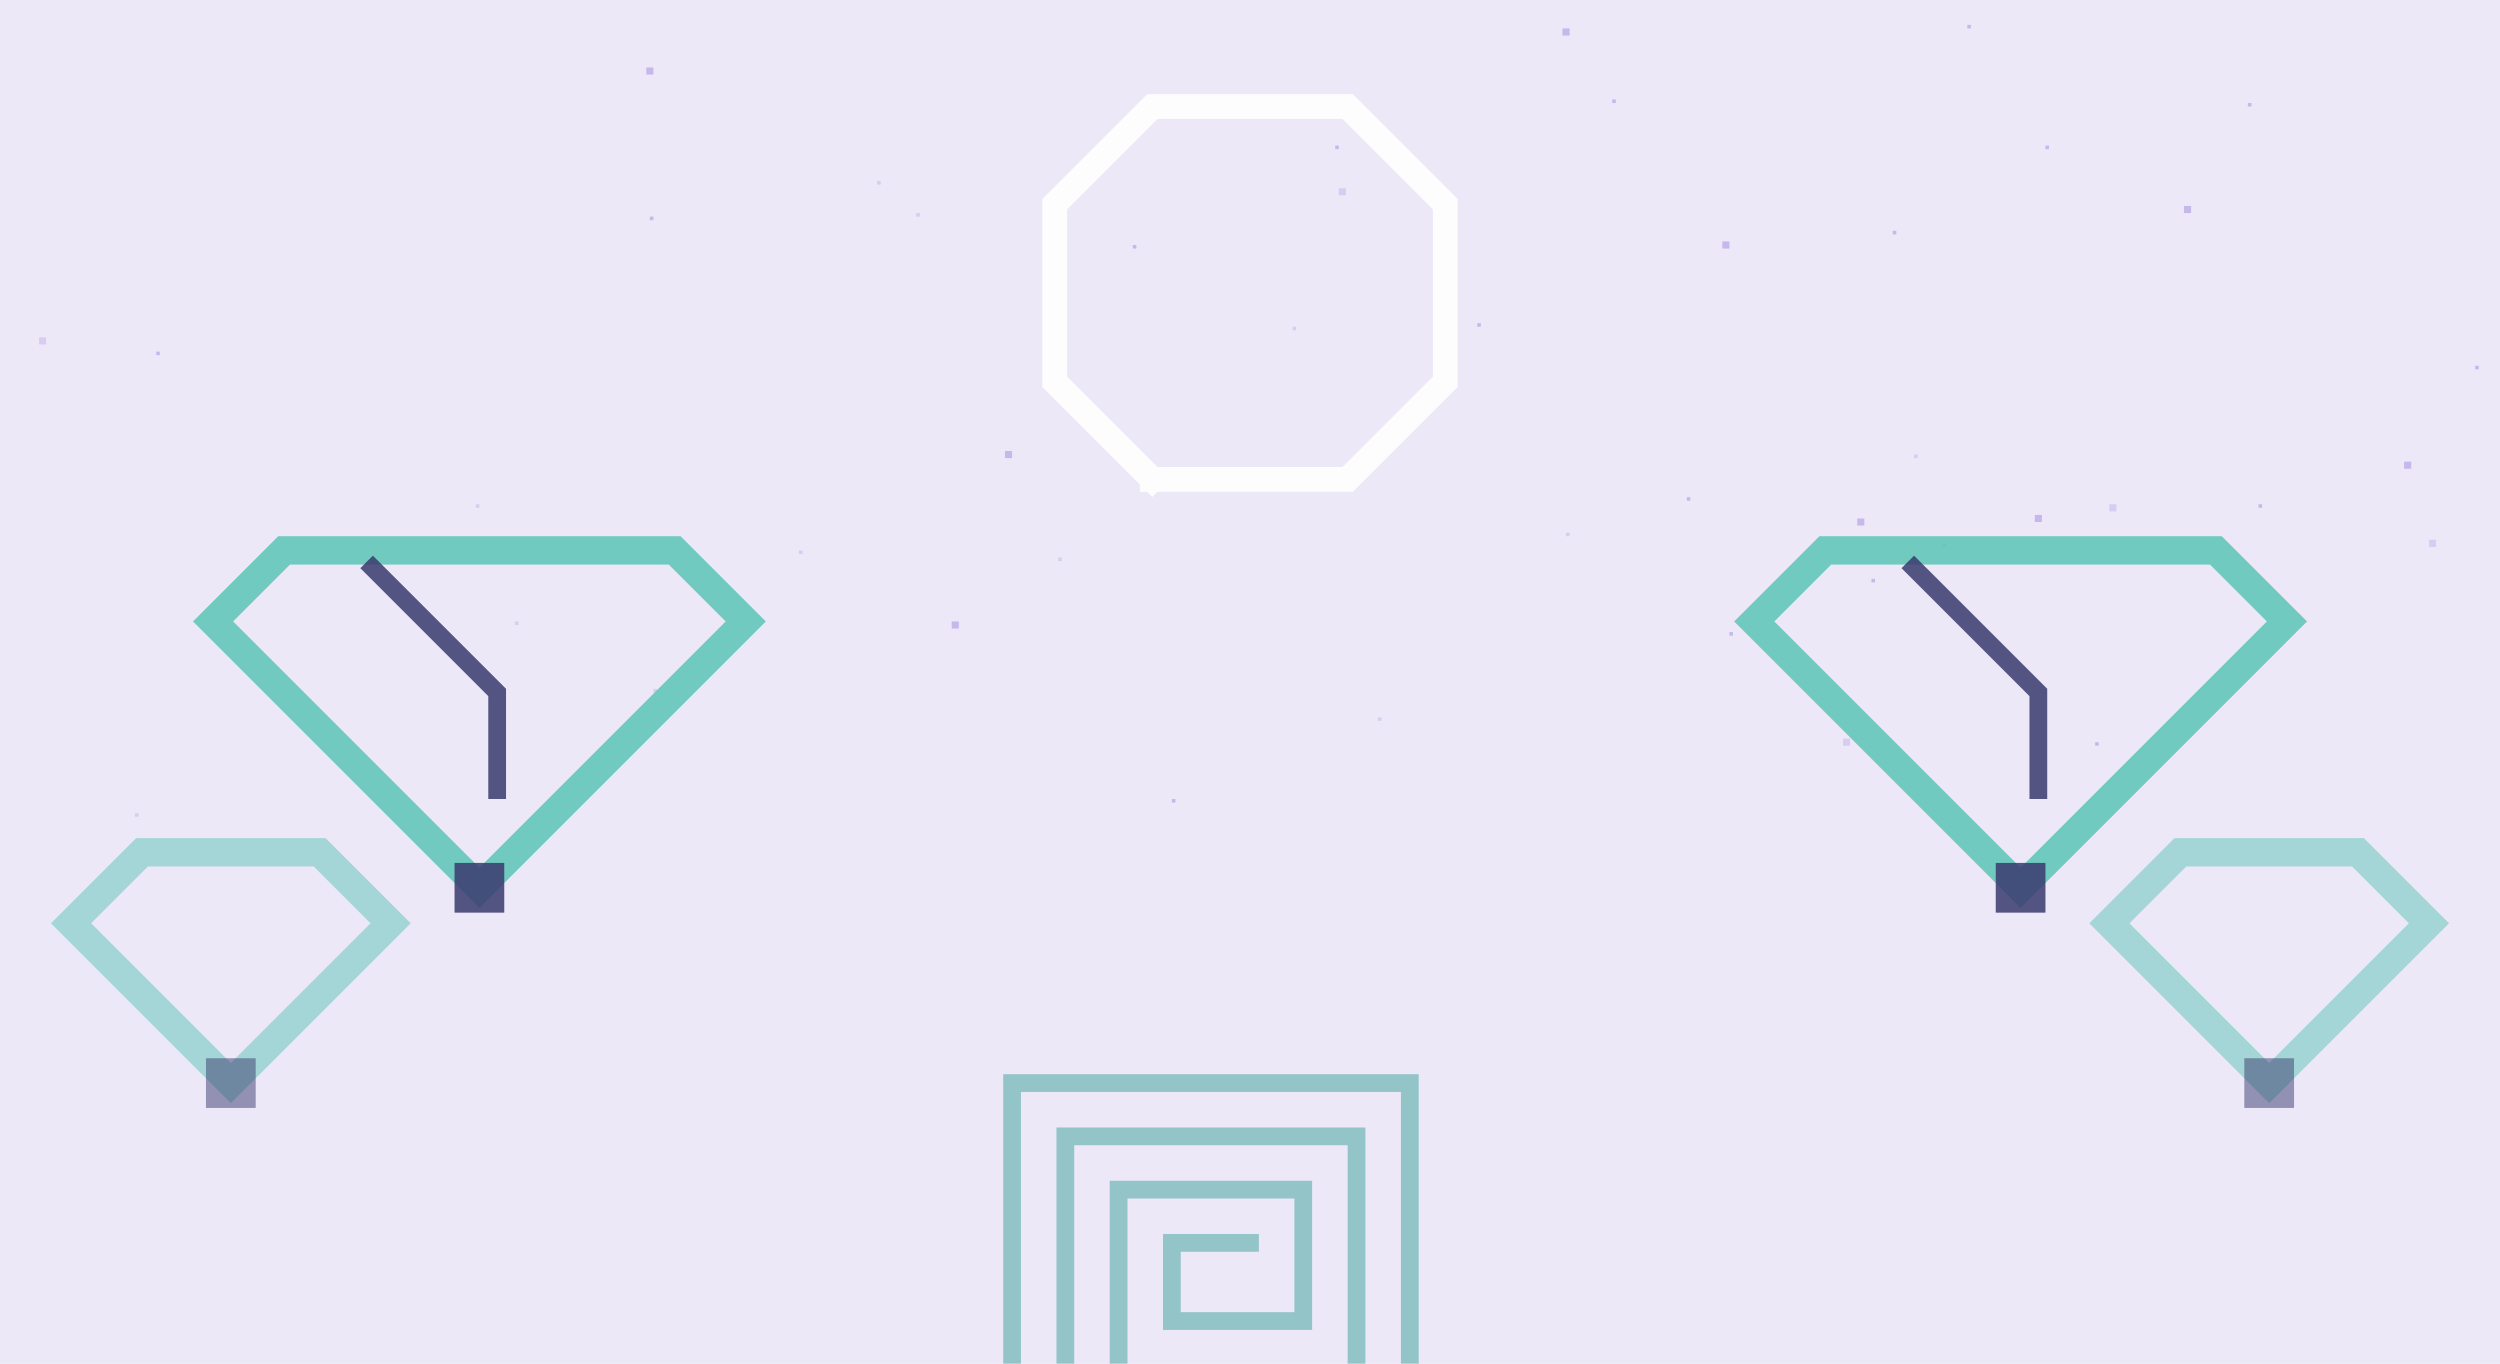
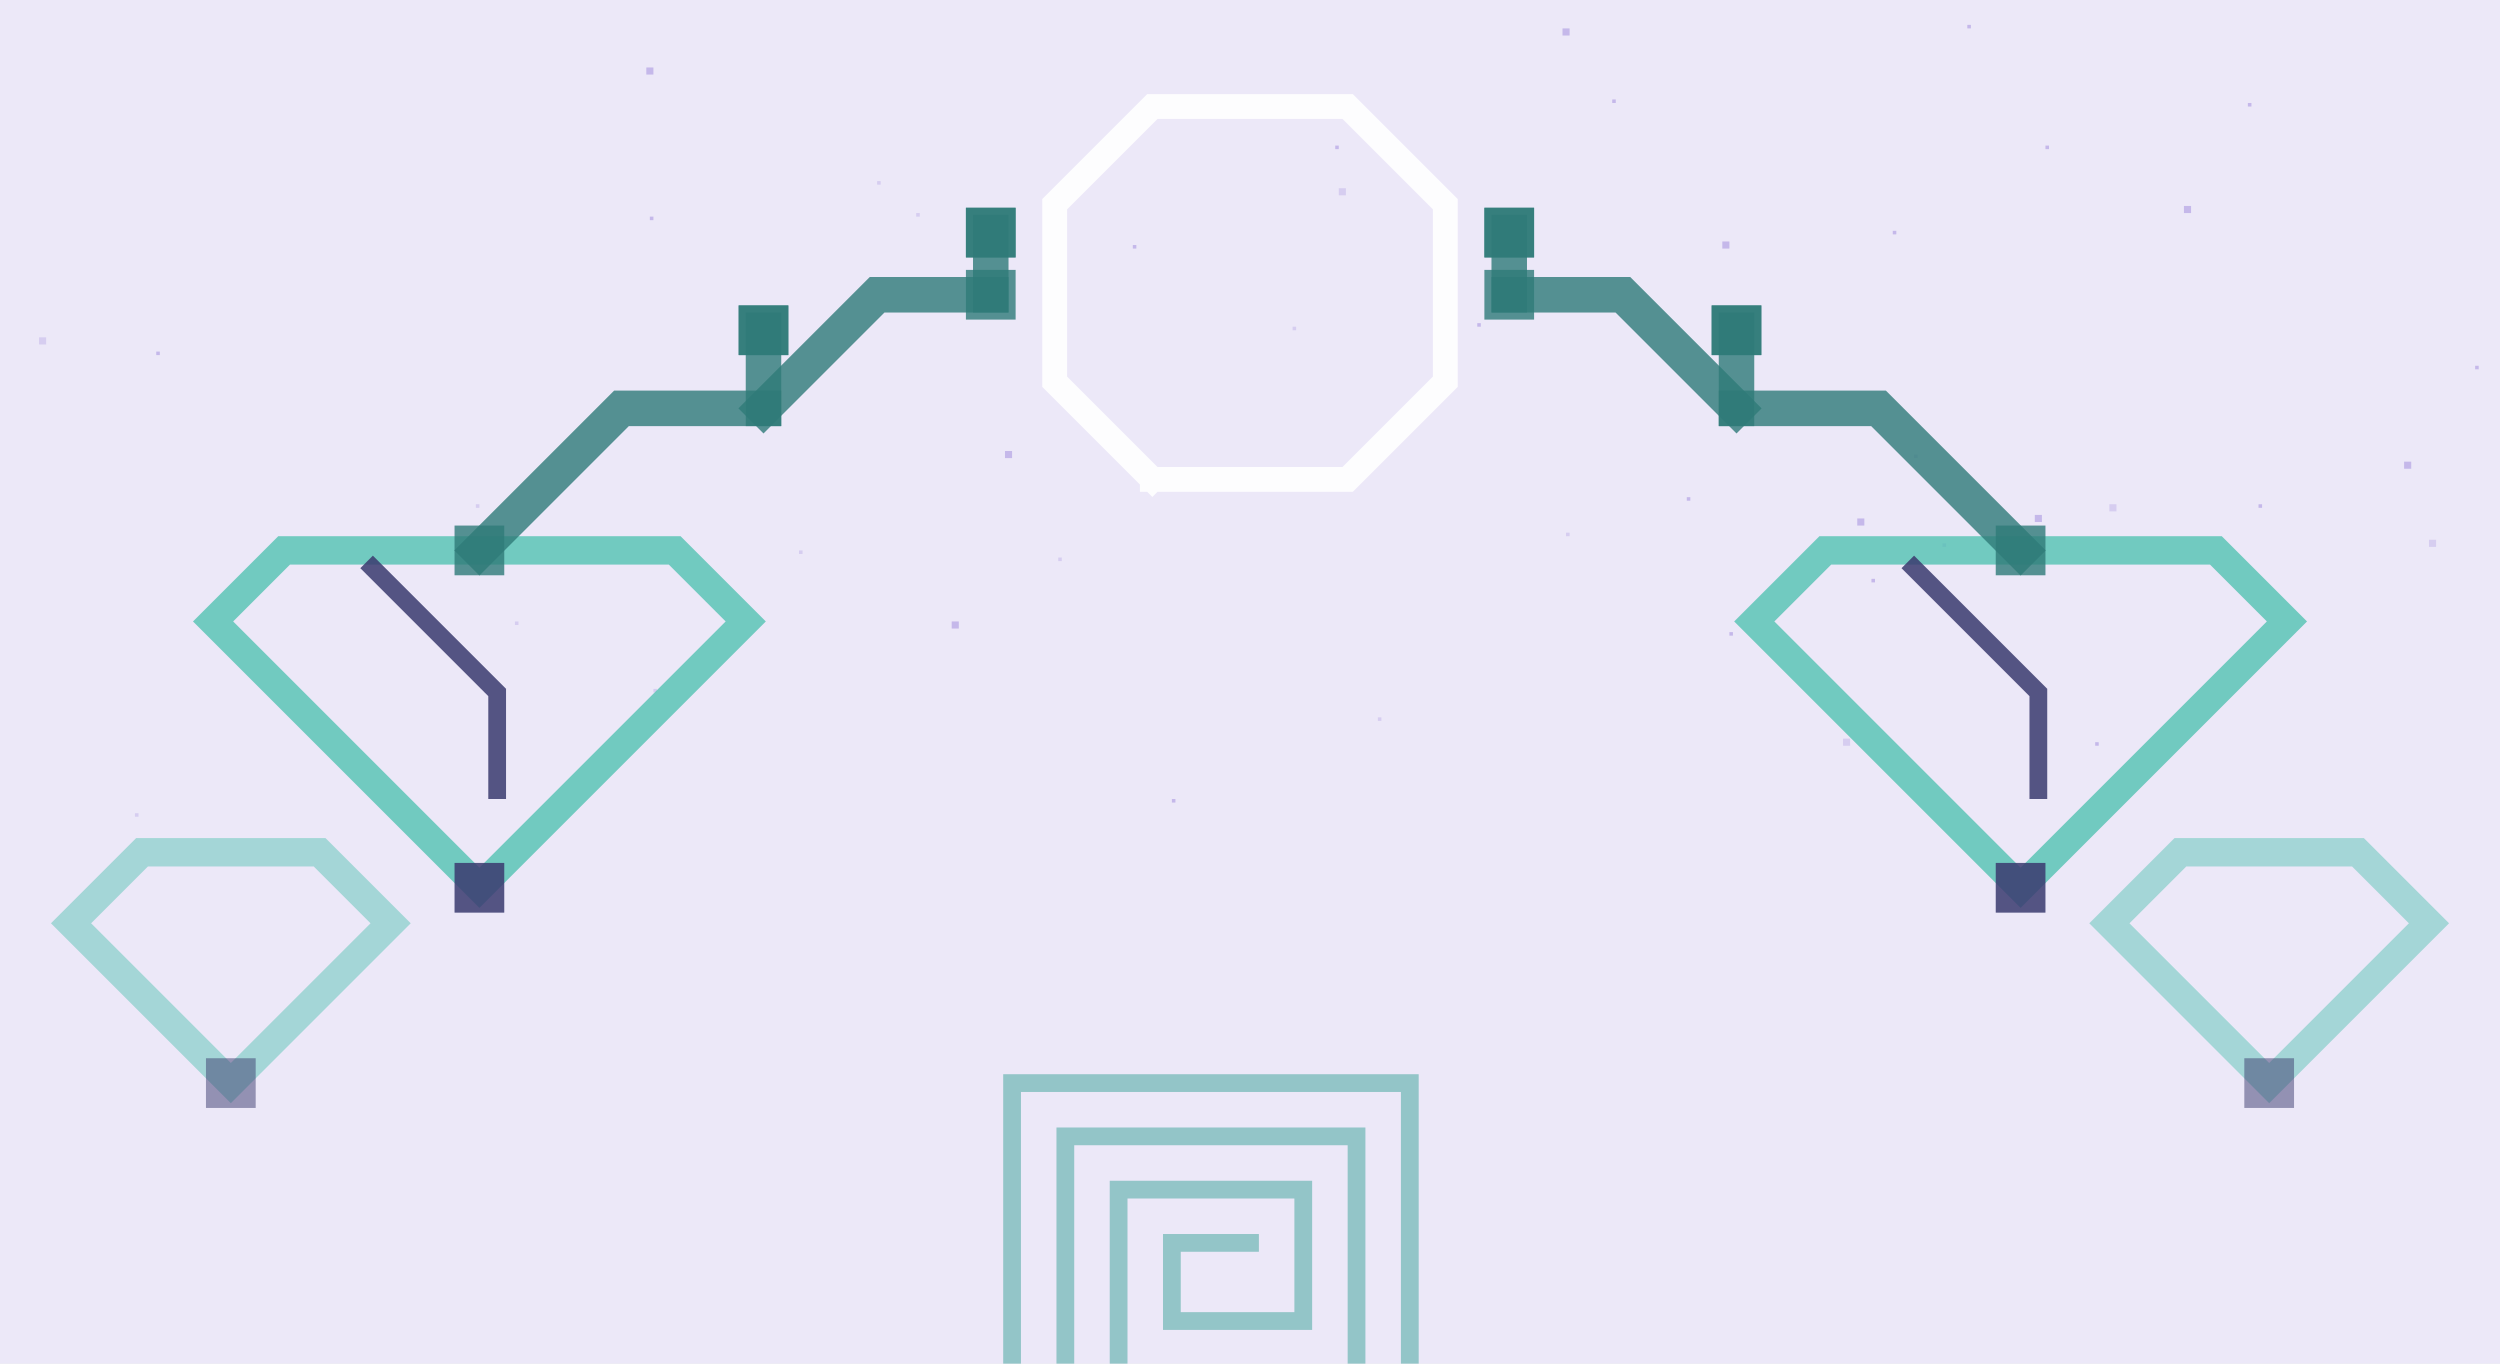
<svg xmlns="http://www.w3.org/2000/svg" width="1408" height="768" viewBox="0 0 1408 768" preserveAspectRatio="xMidYMid slice">
  <rect width="1408" height="768" fill="#ece8f8" />
  <rect x="970" y="136" width="4" height="4" fill="#7c5fd0" opacity="0.35" />
  <rect x="22" y="190" width="4" height="4" fill="#7c5fd0" opacity="0.2" />
  <rect x="1230" y="116" width="4" height="4" fill="#7c5fd0" opacity="0.35" />
  <rect x="752" y="82" width="2" height="2" fill="#7c5fd0" opacity="0.35" />
  <rect x="1180" y="418" width="2" height="2" fill="#7c5fd0" opacity="0.35" />
  <rect x="1394" y="206" width="2" height="2" fill="#7c5fd0" opacity="0.35" />
  <rect x="1354" y="260" width="4" height="4" fill="#7c5fd0" opacity="0.35" />
  <rect x="908" y="56" width="2" height="2" fill="#7c5fd0" opacity="0.35" />
  <rect x="1272" y="284" width="2" height="2" fill="#7c5fd0" opacity="0.35" />
  <rect x="1038" y="416" width="4" height="4" fill="#7c5fd0" opacity="0.2" />
  <rect x="1368" y="304" width="4" height="4" fill="#7c5fd0" opacity="0.2" />
  <rect x="1108" y="14" width="2" height="2" fill="#7c5fd0" opacity="0.35" />
  <rect x="728" y="184" width="2" height="2" fill="#7c5fd0" opacity="0.2" />
  <rect x="516" y="120" width="2" height="2" fill="#7c5fd0" opacity="0.2" />
  <rect x="1046" y="292" width="4" height="4" fill="#7c5fd0" opacity="0.35" />
  <rect x="880" y="16" width="4" height="4" fill="#7c5fd0" opacity="0.35" />
  <rect x="88" y="198" width="2" height="2" fill="#7c5fd0" opacity="0.35" />
  <rect x="364" y="38" width="4" height="4" fill="#7c5fd0" opacity="0.35" />
  <rect x="566" y="254" width="4" height="4" fill="#7c5fd0" opacity="0.35" />
  <rect x="754" y="106" width="4" height="4" fill="#7c5fd0" opacity="0.2" />
  <rect x="974" y="356" width="2" height="2" fill="#7c5fd0" opacity="0.35" />
  <rect x="950" y="280" width="2" height="2" fill="#7c5fd0" opacity="0.35" />
  <rect x="450" y="310" width="2" height="2" fill="#7c5fd0" opacity="0.2" />
  <rect x="366" y="122" width="2" height="2" fill="#7c5fd0" opacity="0.35" />
  <rect x="1266" y="58" width="2" height="2" fill="#7c5fd0" opacity="0.35" />
  <rect x="660" y="450" width="2" height="2" fill="#7c5fd0" opacity="0.35" />
  <rect x="1078" y="256" width="2" height="2" fill="#7c5fd0" opacity="0.2" />
  <rect x="536" y="350" width="4" height="4" fill="#7c5fd0" opacity="0.35" />
  <rect x="596" y="314" width="2" height="2" fill="#7c5fd0" opacity="0.2" />
  <rect x="1054" y="326" width="2" height="2" fill="#7c5fd0" opacity="0.35" />
  <rect x="1066" y="130" width="2" height="2" fill="#7c5fd0" opacity="0.35" />
  <rect x="268" y="284" width="2" height="2" fill="#7c5fd0" opacity="0.2" />
  <rect x="494" y="102" width="2" height="2" fill="#7c5fd0" opacity="0.2" />
  <rect x="1146" y="290" width="4" height="4" fill="#7c5fd0" opacity="0.35" />
  <rect x="882" y="300" width="2" height="2" fill="#7c5fd0" opacity="0.2" />
  <rect x="1188" y="284" width="4" height="4" fill="#7c5fd0" opacity="0.2" />
  <rect x="1152" y="82" width="2" height="2" fill="#7c5fd0" opacity="0.35" />
  <rect x="76" y="458" width="2" height="2" fill="#7c5fd0" opacity="0.2" />
  <rect x="776" y="404" width="2" height="2" fill="#7c5fd0" opacity="0.2" />
  <rect x="638" y="138" width="2" height="2" fill="#7c5fd0" opacity="0.35" />
  <rect x="1094" y="306" width="2" height="2" fill="#7c5fd0" opacity="0.35" />
  <rect x="832" y="182" width="2" height="2" fill="#7c5fd0" opacity="0.35" />
  <rect x="290" y="350" width="2" height="2" fill="#7c5fd0" opacity="0.2" />
  <rect x="368" y="388" width="2" height="2" fill="#7c5fd0" opacity="0.2" />
  <polyline points="649,270 759,270 814,215 814,115 759,60 649,60 594,115 594,215 649,270" fill="none" stroke="#ffffff" stroke-width="14" stroke-linecap="square" stroke-linejoin="miter" opacity="0.9" />
  <polyline points="120,350 160,310 380,310 420,350 270,500 120,350" fill="none" stroke="#5cc4b6" stroke-width="16" stroke-linecap="square" stroke-linejoin="miter" opacity="0.85" />
  <polyline points="210,320 280,390 280,445" fill="none" stroke="#3a3a6e" stroke-width="10" stroke-linecap="square" stroke-linejoin="miter" opacity="0.85" />
  <rect x="256" y="486" width="28" height="28" fill="#3a3a6e" opacity="0.85" />
  <polyline points="988,350 1028,310 1248,310 1288,350 1138,500 988,350" fill="none" stroke="#5cc4b6" stroke-width="16" stroke-linecap="square" stroke-linejoin="miter" opacity="0.85" />
  <polyline points="1078,320 1148,390 1148,445" fill="none" stroke="#3a3a6e" stroke-width="10" stroke-linecap="square" stroke-linejoin="miter" opacity="0.85" />
  <rect x="1124" y="486" width="28" height="28" fill="#3a3a6e" opacity="0.85" />
+   <polyline points="270,310 350,230 430,230" fill="none" stroke="#2e7a78" stroke-width="20" stroke-linecap="square" stroke-linejoin="miter" opacity="0.8" />
+   <polyline points="1138,310 1058,230 978,230" fill="none" stroke="#2e7a78" stroke-width="20" stroke-linecap="square" stroke-linejoin="miter" opacity="0.8" />
+   <polyline points="430,230 494,166 558,166" fill="none" stroke="#2e7a78" stroke-width="20" stroke-linecap="square" stroke-linejoin="miter" opacity="0.8" />
+   <polyline points="978,230 914,166 850,166" fill="none" stroke="#2e7a78" stroke-width="20" stroke-linecap="square" stroke-linejoin="miter" opacity="0.8" />
+   <rect x="544" y="152" width="28" height="28" fill="#2e7a78" opacity="0.8" />
+   <rect x="836" y="152" width="28" height="28" fill="#2e7a78" opacity="0.8" />
+   <polyline points="558,166 558,131" fill="none" stroke="#2e7a78" stroke-width="20" stroke-linecap="square" stroke-linejoin="miter" opacity="0.8" />
+   <polyline points="850,166 850,131" fill="none" stroke="#2e7a78" stroke-width="20" stroke-linecap="square" stroke-linejoin="miter" opacity="0.8" />
+   <rect x="544" y="117" width="28" height="28" fill="#2e7a78" opacity="0.8" />
+   <rect x="836" y="117" width="28" height="28" fill="#2e7a78" opacity="0.8" />
+   <rect x="544" y="117" width="28" height="28" fill="#2e7a78" opacity="0.8" />
+   <rect x="836" y="117" width="28" height="28" fill="#2e7a78" opacity="0.8" />
+   <polyline points="430,230 430,186" fill="none" stroke="#2e7a78" stroke-width="20" stroke-linecap="square" stroke-linejoin="miter" opacity="0.8" />
+   <polyline points="978,230 978,186" fill="none" stroke="#2e7a78" stroke-width="20" stroke-linecap="square" stroke-linejoin="miter" opacity="0.8" />
+   <rect x="416" y="172" width="28" height="28" fill="#2e7a78" opacity="0.8" />
+   <rect x="964" y="172" width="28" height="28" fill="#2e7a78" opacity="0.8" />
+   <rect x="416" y="172" width="28" height="28" fill="#2e7a78" opacity="0.8" />
+   <rect x="964" y="172" width="28" height="28" fill="#2e7a78" opacity="0.8" />
+   <rect x="1124" y="296" width="28" height="28" fill="#2e7a78" opacity="0.8" />
+   <rect x="256" y="296" width="28" height="28" fill="#2e7a78" opacity="0.8" />
  <polyline points="40,520 80,480 180,480 220,520 130,610 40,520" fill="none" stroke="#5cc4b6" stroke-width="16" stroke-linecap="square" stroke-linejoin="miter" opacity="0.5" />
  <rect x="116" y="596" width="28" height="28" fill="#3a3a6e" opacity="0.5" />
  <polyline points="1188,520 1228,480 1328,480 1368,520 1278,610 1188,520" fill="none" stroke="#5cc4b6" stroke-width="16" stroke-linecap="square" stroke-linejoin="miter" opacity="0.5" />
  <rect x="1264" y="596" width="28" height="28" fill="#3a3a6e" opacity="0.5" />
  <polyline points="704,700 660,700 660,744 734,744 734,670 630,670 630,774 764,774 764,640 600,640 600,804 794,804 794,610 570,610 570,834" fill="none" stroke="#4aa8a0" stroke-width="10" stroke-linecap="square" stroke-linejoin="miter" opacity="0.55" />
</svg>
